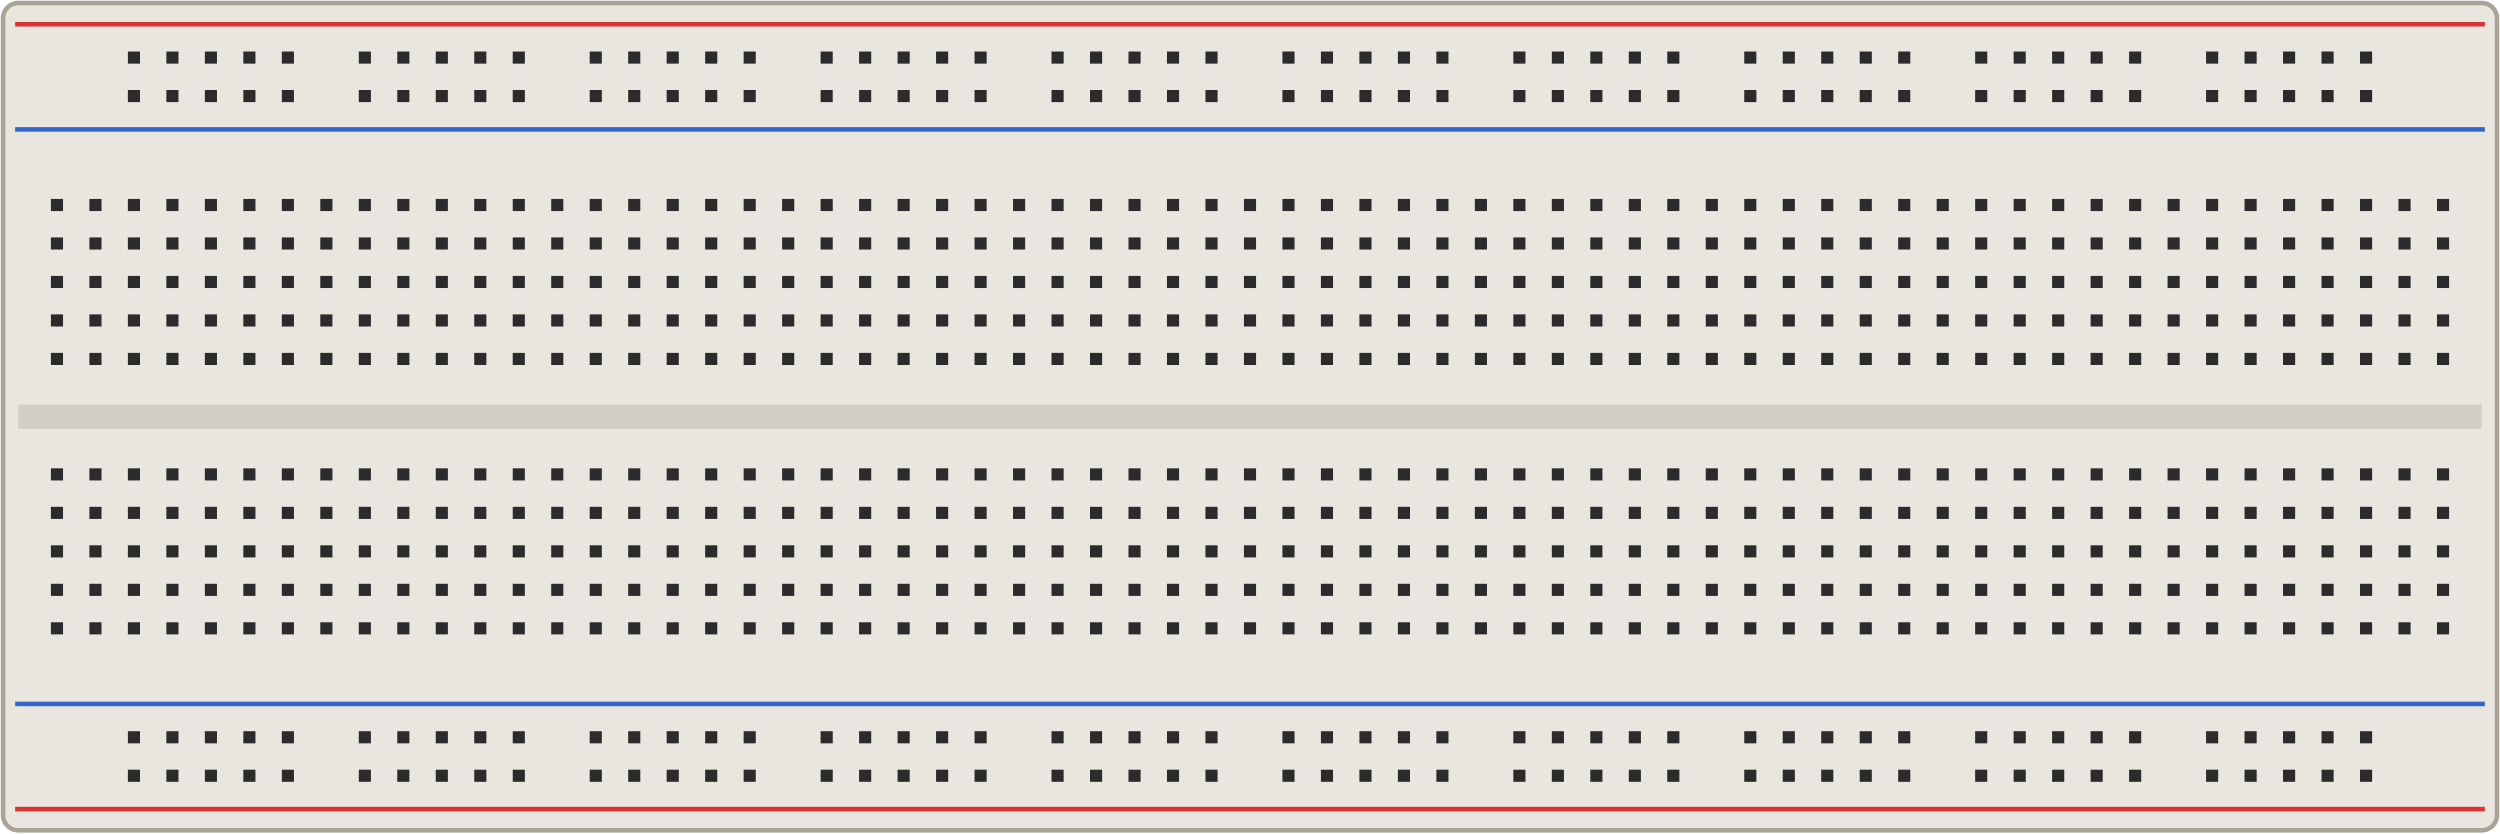
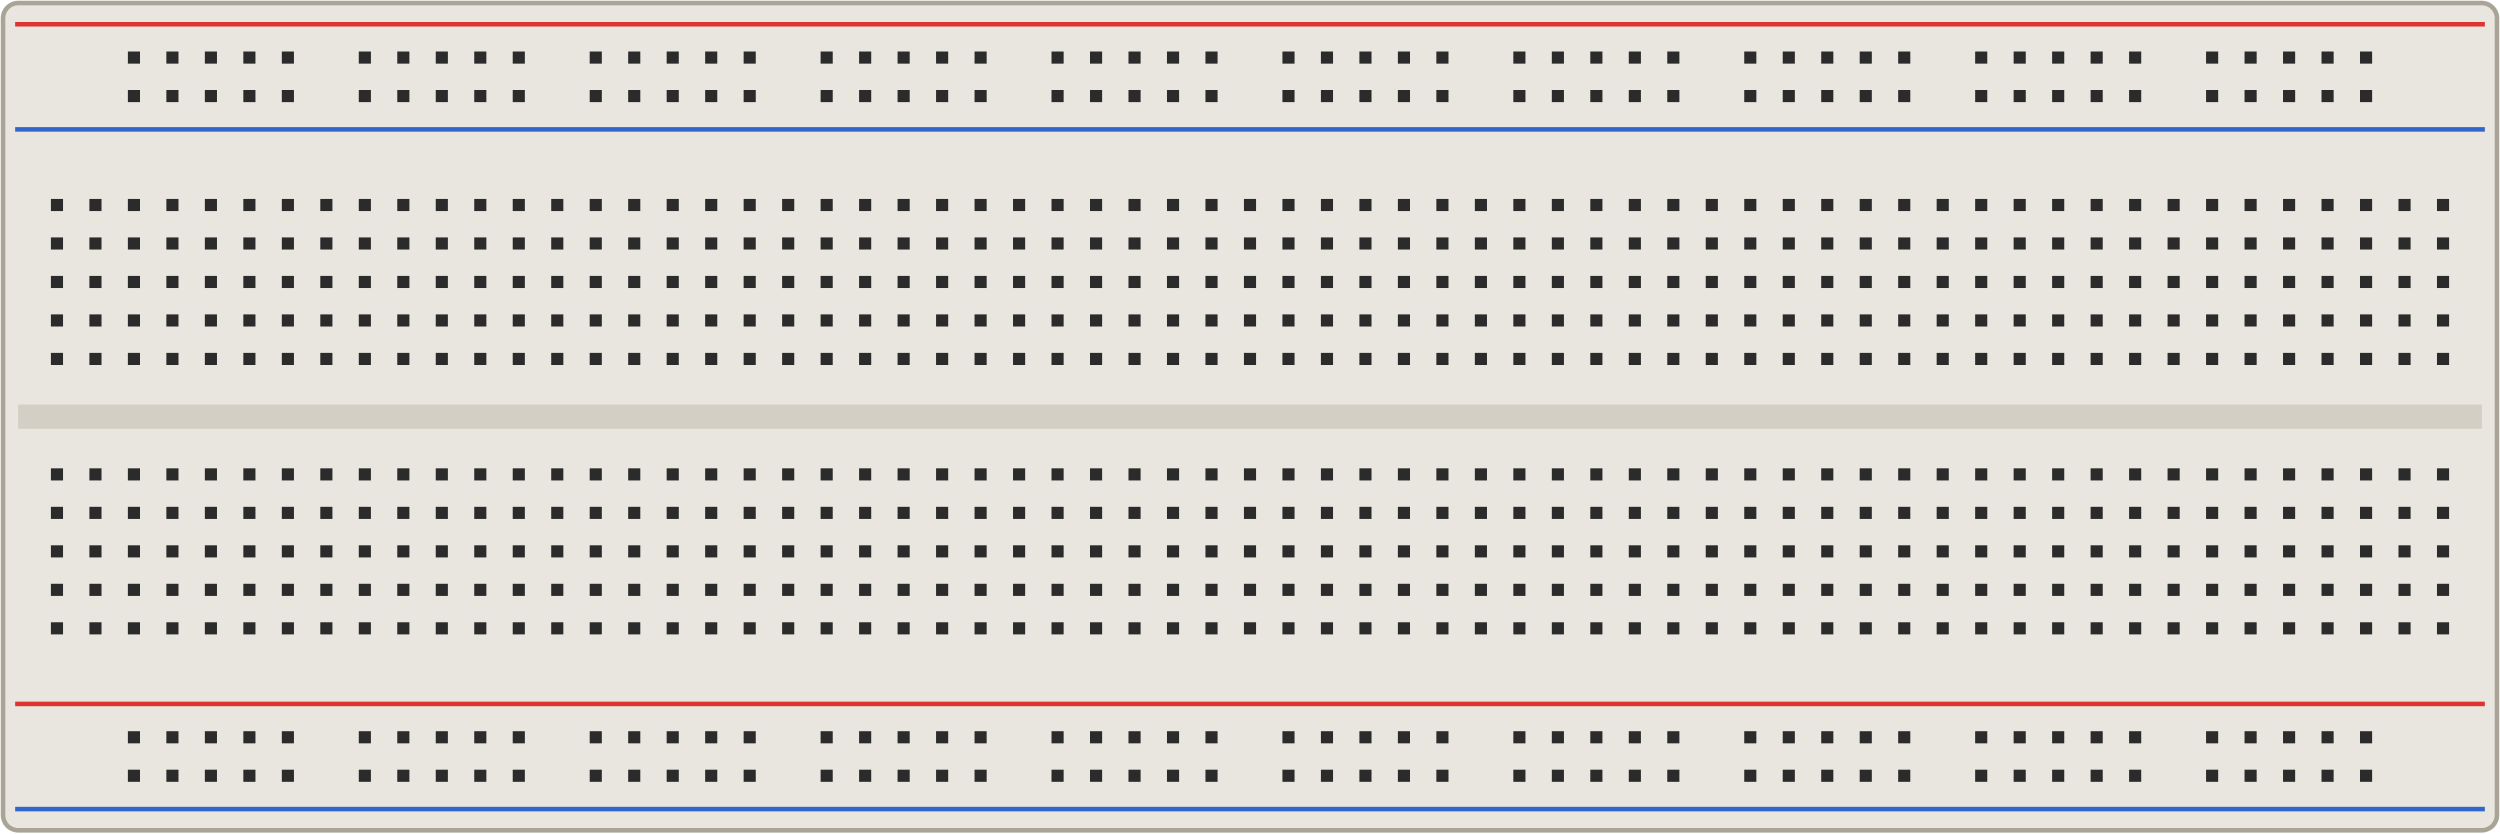
<svg xmlns="http://www.w3.org/2000/svg" width="1650" height="550" viewBox="0 0 1650 550">
  <rect x="2" y="2" width="1646" height="546" rx="10" fill="#e9e6df" stroke="#a9a496" stroke-width="3" />
  <rect x="12" y="267" width="1626" height="16" fill="#d3cfc4" />
-   <path d="M10 16H1640M10 534H1640" stroke="#d33" stroke-width="3" />
-   <path d="M10 85.4H1640M10 464.6H1640" stroke="#36c" stroke-width="3" />
+   <path d="M10 16H1640M10 464.6H1640" stroke="#d33" stroke-width="3" />
+   <path d="M10 85.4H1640M10 534H1640" stroke="#36c" stroke-width="3" />
  <path d="M33.6 131.3h8v8h-8zM33.6 156.7h8v8h-8zM33.6 182.1h8v8h-8zM33.6 207.5h8v8h-8zM33.6 232.9h8v8h-8zM33.6 309.1h8v8h-8zM33.6 334.5h8v8h-8zM33.6 359.9h8v8h-8zM33.6 385.3h8v8h-8zM33.6 410.7h8v8h-8zM59 131.3h8v8h-8zM59 156.7h8v8h-8zM59 182.1h8v8h-8zM59 207.5h8v8h-8zM59 232.9h8v8h-8zM59 309.1h8v8h-8zM59 334.5h8v8h-8zM59 359.9h8v8h-8zM59 385.3h8v8h-8zM59 410.7h8v8h-8zM84.4 131.3h8v8h-8zM84.4 156.7h8v8h-8zM84.4 182.1h8v8h-8zM84.4 207.5h8v8h-8zM84.4 232.9h8v8h-8zM84.4 309.1h8v8h-8zM84.4 334.5h8v8h-8zM84.4 359.9h8v8h-8zM84.4 385.3h8v8h-8zM84.4 410.7h8v8h-8zM109.8 131.3h8v8h-8zM109.8 156.7h8v8h-8zM109.8 182.1h8v8h-8zM109.8 207.5h8v8h-8zM109.8 232.9h8v8h-8zM109.8 309.1h8v8h-8zM109.8 334.5h8v8h-8zM109.8 359.9h8v8h-8zM109.8 385.3h8v8h-8zM109.8 410.7h8v8h-8zM135.2 131.3h8v8h-8zM135.2 156.7h8v8h-8zM135.2 182.1h8v8h-8zM135.2 207.5h8v8h-8zM135.2 232.9h8v8h-8zM135.2 309.1h8v8h-8zM135.2 334.5h8v8h-8zM135.2 359.9h8v8h-8zM135.2 385.3h8v8h-8zM135.2 410.7h8v8h-8zM160.6 131.3h8v8h-8zM160.6 156.7h8v8h-8zM160.6 182.1h8v8h-8zM160.6 207.5h8v8h-8zM160.6 232.9h8v8h-8zM160.6 309.1h8v8h-8zM160.6 334.5h8v8h-8zM160.6 359.9h8v8h-8zM160.6 385.3h8v8h-8zM160.6 410.7h8v8h-8zM186 131.3h8v8h-8zM186 156.7h8v8h-8zM186 182.1h8v8h-8zM186 207.5h8v8h-8zM186 232.9h8v8h-8zM186 309.1h8v8h-8zM186 334.5h8v8h-8zM186 359.9h8v8h-8zM186 385.3h8v8h-8zM186 410.7h8v8h-8zM211.4 131.3h8v8h-8zM211.4 156.7h8v8h-8zM211.4 182.1h8v8h-8zM211.4 207.5h8v8h-8zM211.4 232.9h8v8h-8zM211.4 309.1h8v8h-8zM211.4 334.5h8v8h-8zM211.4 359.9h8v8h-8zM211.4 385.3h8v8h-8zM211.4 410.7h8v8h-8zM236.8 131.3h8v8h-8zM236.8 156.7h8v8h-8zM236.8 182.1h8v8h-8zM236.8 207.5h8v8h-8zM236.8 232.9h8v8h-8zM236.8 309.1h8v8h-8zM236.8 334.5h8v8h-8zM236.8 359.9h8v8h-8zM236.8 385.3h8v8h-8zM236.8 410.7h8v8h-8zM262.2 131.3h8v8h-8zM262.2 156.7h8v8h-8zM262.2 182.1h8v8h-8zM262.2 207.5h8v8h-8zM262.2 232.9h8v8h-8zM262.2 309.1h8v8h-8zM262.2 334.5h8v8h-8zM262.2 359.9h8v8h-8zM262.2 385.3h8v8h-8zM262.2 410.7h8v8h-8zM287.6 131.3h8v8h-8zM287.6 156.7h8v8h-8zM287.6 182.1h8v8h-8zM287.6 207.5h8v8h-8zM287.6 232.9h8v8h-8zM287.6 309.1h8v8h-8zM287.6 334.5h8v8h-8zM287.6 359.9h8v8h-8zM287.6 385.3h8v8h-8zM287.6 410.7h8v8h-8zM313 131.3h8v8h-8zM313 156.7h8v8h-8zM313 182.1h8v8h-8zM313 207.5h8v8h-8zM313 232.9h8v8h-8zM313 309.1h8v8h-8zM313 334.5h8v8h-8zM313 359.9h8v8h-8zM313 385.3h8v8h-8zM313 410.7h8v8h-8zM338.4 131.3h8v8h-8zM338.4 156.7h8v8h-8zM338.4 182.1h8v8h-8zM338.4 207.5h8v8h-8zM338.4 232.9h8v8h-8zM338.4 309.1h8v8h-8zM338.4 334.5h8v8h-8zM338.4 359.9h8v8h-8zM338.4 385.3h8v8h-8zM338.4 410.7h8v8h-8zM363.8 131.3h8v8h-8zM363.8 156.7h8v8h-8zM363.8 182.1h8v8h-8zM363.8 207.5h8v8h-8zM363.8 232.9h8v8h-8zM363.8 309.1h8v8h-8zM363.8 334.5h8v8h-8zM363.8 359.9h8v8h-8zM363.8 385.3h8v8h-8zM363.8 410.7h8v8h-8zM389.2 131.3h8v8h-8zM389.2 156.7h8v8h-8zM389.2 182.1h8v8h-8zM389.2 207.5h8v8h-8zM389.2 232.9h8v8h-8zM389.2 309.1h8v8h-8zM389.2 334.5h8v8h-8zM389.2 359.9h8v8h-8zM389.2 385.3h8v8h-8zM389.2 410.7h8v8h-8zM414.6 131.3h8v8h-8zM414.6 156.7h8v8h-8zM414.6 182.1h8v8h-8zM414.6 207.5h8v8h-8zM414.6 232.9h8v8h-8zM414.6 309.1h8v8h-8zM414.6 334.5h8v8h-8zM414.6 359.9h8v8h-8zM414.6 385.3h8v8h-8zM414.6 410.7h8v8h-8zM440 131.3h8v8h-8zM440 156.7h8v8h-8zM440 182.1h8v8h-8zM440 207.5h8v8h-8zM440 232.9h8v8h-8zM440 309.1h8v8h-8zM440 334.5h8v8h-8zM440 359.9h8v8h-8zM440 385.3h8v8h-8zM440 410.7h8v8h-8zM465.4 131.3h8v8h-8zM465.4 156.7h8v8h-8zM465.4 182.1h8v8h-8zM465.4 207.5h8v8h-8zM465.4 232.9h8v8h-8zM465.4 309.1h8v8h-8zM465.4 334.5h8v8h-8zM465.4 359.9h8v8h-8zM465.4 385.3h8v8h-8zM465.4 410.7h8v8h-8zM490.8 131.3h8v8h-8zM490.8 156.7h8v8h-8zM490.8 182.1h8v8h-8zM490.8 207.5h8v8h-8zM490.8 232.9h8v8h-8zM490.8 309.1h8v8h-8zM490.8 334.5h8v8h-8zM490.8 359.9h8v8h-8zM490.8 385.3h8v8h-8zM490.8 410.7h8v8h-8zM516.2 131.3h8v8h-8zM516.2 156.7h8v8h-8zM516.2 182.1h8v8h-8zM516.2 207.5h8v8h-8zM516.2 232.9h8v8h-8zM516.2 309.1h8v8h-8zM516.2 334.5h8v8h-8zM516.2 359.9h8v8h-8zM516.2 385.3h8v8h-8zM516.2 410.7h8v8h-8zM541.6 131.3h8v8h-8zM541.6 156.7h8v8h-8zM541.6 182.1h8v8h-8zM541.6 207.5h8v8h-8zM541.6 232.9h8v8h-8zM541.6 309.1h8v8h-8zM541.6 334.5h8v8h-8zM541.6 359.9h8v8h-8zM541.6 385.3h8v8h-8zM541.6 410.7h8v8h-8zM567 131.3h8v8h-8zM567 156.7h8v8h-8zM567 182.1h8v8h-8zM567 207.5h8v8h-8zM567 232.9h8v8h-8zM567 309.1h8v8h-8zM567 334.5h8v8h-8zM567 359.9h8v8h-8zM567 385.3h8v8h-8zM567 410.7h8v8h-8zM592.4 131.3h8v8h-8zM592.4 156.7h8v8h-8zM592.4 182.1h8v8h-8zM592.4 207.5h8v8h-8zM592.4 232.9h8v8h-8zM592.4 309.1h8v8h-8zM592.4 334.5h8v8h-8zM592.4 359.9h8v8h-8zM592.4 385.3h8v8h-8zM592.4 410.7h8v8h-8zM617.8 131.3h8v8h-8zM617.8 156.7h8v8h-8zM617.8 182.1h8v8h-8zM617.8 207.5h8v8h-8zM617.8 232.9h8v8h-8zM617.8 309.1h8v8h-8zM617.8 334.5h8v8h-8zM617.8 359.9h8v8h-8zM617.8 385.3h8v8h-8zM617.8 410.7h8v8h-8zM643.2 131.3h8v8h-8zM643.2 156.7h8v8h-8zM643.2 182.1h8v8h-8zM643.2 207.5h8v8h-8zM643.2 232.9h8v8h-8zM643.2 309.1h8v8h-8zM643.2 334.5h8v8h-8zM643.2 359.9h8v8h-8zM643.2 385.3h8v8h-8zM643.2 410.7h8v8h-8zM668.6 131.3h8v8h-8zM668.6 156.7h8v8h-8zM668.6 182.1h8v8h-8zM668.6 207.5h8v8h-8zM668.6 232.9h8v8h-8zM668.6 309.1h8v8h-8zM668.6 334.5h8v8h-8zM668.6 359.9h8v8h-8zM668.6 385.3h8v8h-8zM668.6 410.7h8v8h-8zM694 131.3h8v8h-8zM694 156.7h8v8h-8zM694 182.1h8v8h-8zM694 207.5h8v8h-8zM694 232.9h8v8h-8zM694 309.1h8v8h-8zM694 334.5h8v8h-8zM694 359.9h8v8h-8zM694 385.3h8v8h-8zM694 410.7h8v8h-8zM719.4 131.3h8v8h-8zM719.4 156.7h8v8h-8zM719.4 182.1h8v8h-8zM719.4 207.5h8v8h-8zM719.4 232.9h8v8h-8zM719.4 309.1h8v8h-8zM719.4 334.5h8v8h-8zM719.4 359.9h8v8h-8zM719.4 385.3h8v8h-8zM719.4 410.7h8v8h-8zM744.8 131.3h8v8h-8zM744.8 156.7h8v8h-8zM744.8 182.1h8v8h-8zM744.8 207.5h8v8h-8zM744.8 232.9h8v8h-8zM744.8 309.1h8v8h-8zM744.8 334.5h8v8h-8zM744.8 359.9h8v8h-8zM744.8 385.3h8v8h-8zM744.8 410.7h8v8h-8zM770.2 131.3h8v8h-8zM770.2 156.7h8v8h-8zM770.2 182.1h8v8h-8zM770.2 207.5h8v8h-8zM770.2 232.9h8v8h-8zM770.2 309.1h8v8h-8zM770.2 334.5h8v8h-8zM770.2 359.9h8v8h-8zM770.2 385.3h8v8h-8zM770.2 410.7h8v8h-8zM795.6 131.3h8v8h-8zM795.6 156.7h8v8h-8zM795.6 182.1h8v8h-8zM795.6 207.5h8v8h-8zM795.6 232.9h8v8h-8zM795.6 309.1h8v8h-8zM795.6 334.5h8v8h-8zM795.6 359.9h8v8h-8zM795.6 385.3h8v8h-8zM795.6 410.7h8v8h-8zM821 131.3h8v8h-8zM821 156.7h8v8h-8zM821 182.1h8v8h-8zM821 207.5h8v8h-8zM821 232.9h8v8h-8zM821 309.1h8v8h-8zM821 334.5h8v8h-8zM821 359.9h8v8h-8zM821 385.3h8v8h-8zM821 410.7h8v8h-8zM846.4 131.3h8v8h-8zM846.4 156.7h8v8h-8zM846.4 182.1h8v8h-8zM846.4 207.5h8v8h-8zM846.4 232.9h8v8h-8zM846.4 309.1h8v8h-8zM846.4 334.5h8v8h-8zM846.4 359.9h8v8h-8zM846.4 385.3h8v8h-8zM846.4 410.7h8v8h-8zM871.8 131.3h8v8h-8zM871.8 156.7h8v8h-8zM871.8 182.1h8v8h-8zM871.8 207.5h8v8h-8zM871.8 232.9h8v8h-8zM871.8 309.1h8v8h-8zM871.8 334.5h8v8h-8zM871.8 359.9h8v8h-8zM871.8 385.3h8v8h-8zM871.8 410.7h8v8h-8zM897.2 131.3h8v8h-8zM897.2 156.7h8v8h-8zM897.2 182.1h8v8h-8zM897.2 207.5h8v8h-8zM897.2 232.9h8v8h-8zM897.2 309.1h8v8h-8zM897.2 334.5h8v8h-8zM897.2 359.9h8v8h-8zM897.2 385.3h8v8h-8zM897.2 410.7h8v8h-8zM922.6 131.3h8v8h-8zM922.6 156.7h8v8h-8zM922.6 182.1h8v8h-8zM922.6 207.5h8v8h-8zM922.6 232.9h8v8h-8zM922.6 309.1h8v8h-8zM922.6 334.5h8v8h-8zM922.6 359.9h8v8h-8zM922.6 385.3h8v8h-8zM922.6 410.7h8v8h-8zM948 131.3h8v8h-8zM948 156.7h8v8h-8zM948 182.1h8v8h-8zM948 207.5h8v8h-8zM948 232.9h8v8h-8zM948 309.1h8v8h-8zM948 334.5h8v8h-8zM948 359.9h8v8h-8zM948 385.3h8v8h-8zM948 410.7h8v8h-8zM973.4 131.3h8v8h-8zM973.4 156.7h8v8h-8zM973.4 182.1h8v8h-8zM973.4 207.5h8v8h-8zM973.4 232.9h8v8h-8zM973.4 309.1h8v8h-8zM973.4 334.5h8v8h-8zM973.4 359.9h8v8h-8zM973.4 385.3h8v8h-8zM973.4 410.7h8v8h-8zM998.8 131.3h8v8h-8zM998.8 156.7h8v8h-8zM998.8 182.1h8v8h-8zM998.8 207.5h8v8h-8zM998.8 232.9h8v8h-8zM998.8 309.1h8v8h-8zM998.8 334.5h8v8h-8zM998.8 359.9h8v8h-8zM998.8 385.3h8v8h-8zM998.8 410.7h8v8h-8zM1024.2 131.3h8v8h-8zM1024.2 156.7h8v8h-8zM1024.2 182.1h8v8h-8zM1024.2 207.5h8v8h-8zM1024.2 232.9h8v8h-8zM1024.2 309.1h8v8h-8zM1024.2 334.5h8v8h-8zM1024.2 359.9h8v8h-8zM1024.2 385.3h8v8h-8zM1024.2 410.7h8v8h-8zM1049.6 131.3h8v8h-8zM1049.6 156.7h8v8h-8zM1049.6 182.1h8v8h-8zM1049.6 207.5h8v8h-8zM1049.6 232.9h8v8h-8zM1049.6 309.1h8v8h-8zM1049.6 334.5h8v8h-8zM1049.6 359.9h8v8h-8zM1049.6 385.3h8v8h-8zM1049.6 410.7h8v8h-8zM1075 131.3h8v8h-8zM1075 156.7h8v8h-8zM1075 182.1h8v8h-8zM1075 207.5h8v8h-8zM1075 232.9h8v8h-8zM1075 309.1h8v8h-8zM1075 334.5h8v8h-8zM1075 359.9h8v8h-8zM1075 385.3h8v8h-8zM1075 410.7h8v8h-8zM1100.4 131.3h8v8h-8zM1100.4 156.7h8v8h-8zM1100.4 182.1h8v8h-8zM1100.4 207.5h8v8h-8zM1100.4 232.9h8v8h-8zM1100.4 309.1h8v8h-8zM1100.4 334.5h8v8h-8zM1100.4 359.9h8v8h-8zM1100.4 385.3h8v8h-8zM1100.4 410.7h8v8h-8zM1125.8 131.3h8v8h-8zM1125.8 156.7h8v8h-8zM1125.8 182.1h8v8h-8zM1125.8 207.5h8v8h-8zM1125.8 232.9h8v8h-8zM1125.8 309.1h8v8h-8zM1125.8 334.5h8v8h-8zM1125.8 359.9h8v8h-8zM1125.8 385.3h8v8h-8zM1125.8 410.7h8v8h-8zM1151.2 131.3h8v8h-8zM1151.2 156.7h8v8h-8zM1151.2 182.1h8v8h-8zM1151.2 207.5h8v8h-8zM1151.2 232.9h8v8h-8zM1151.2 309.1h8v8h-8zM1151.2 334.5h8v8h-8zM1151.2 359.9h8v8h-8zM1151.2 385.3h8v8h-8zM1151.2 410.7h8v8h-8zM1176.6 131.3h8v8h-8zM1176.6 156.7h8v8h-8zM1176.6 182.1h8v8h-8zM1176.6 207.5h8v8h-8zM1176.6 232.9h8v8h-8zM1176.6 309.1h8v8h-8zM1176.6 334.5h8v8h-8zM1176.6 359.9h8v8h-8zM1176.6 385.3h8v8h-8zM1176.6 410.7h8v8h-8zM1202 131.3h8v8h-8zM1202 156.7h8v8h-8zM1202 182.1h8v8h-8zM1202 207.5h8v8h-8zM1202 232.9h8v8h-8zM1202 309.1h8v8h-8zM1202 334.5h8v8h-8zM1202 359.9h8v8h-8zM1202 385.3h8v8h-8zM1202 410.7h8v8h-8zM1227.4 131.3h8v8h-8zM1227.4 156.7h8v8h-8zM1227.4 182.1h8v8h-8zM1227.4 207.5h8v8h-8zM1227.4 232.9h8v8h-8zM1227.4 309.1h8v8h-8zM1227.4 334.5h8v8h-8zM1227.4 359.9h8v8h-8zM1227.4 385.3h8v8h-8zM1227.4 410.7h8v8h-8zM1252.8 131.3h8v8h-8zM1252.8 156.7h8v8h-8zM1252.8 182.1h8v8h-8zM1252.8 207.5h8v8h-8zM1252.8 232.9h8v8h-8zM1252.8 309.1h8v8h-8zM1252.8 334.5h8v8h-8zM1252.8 359.9h8v8h-8zM1252.8 385.3h8v8h-8zM1252.8 410.7h8v8h-8zM1278.2 131.3h8v8h-8zM1278.2 156.7h8v8h-8zM1278.2 182.1h8v8h-8zM1278.2 207.5h8v8h-8zM1278.2 232.9h8v8h-8zM1278.2 309.1h8v8h-8zM1278.2 334.5h8v8h-8zM1278.2 359.9h8v8h-8zM1278.2 385.3h8v8h-8zM1278.2 410.7h8v8h-8zM1303.6 131.3h8v8h-8zM1303.6 156.7h8v8h-8zM1303.6 182.1h8v8h-8zM1303.6 207.5h8v8h-8zM1303.6 232.9h8v8h-8zM1303.6 309.1h8v8h-8zM1303.6 334.5h8v8h-8zM1303.6 359.9h8v8h-8zM1303.6 385.3h8v8h-8zM1303.6 410.7h8v8h-8zM1329 131.3h8v8h-8zM1329 156.7h8v8h-8zM1329 182.1h8v8h-8zM1329 207.5h8v8h-8zM1329 232.9h8v8h-8zM1329 309.1h8v8h-8zM1329 334.5h8v8h-8zM1329 359.9h8v8h-8zM1329 385.3h8v8h-8zM1329 410.7h8v8h-8zM1354.4 131.3h8v8h-8zM1354.4 156.7h8v8h-8zM1354.4 182.1h8v8h-8zM1354.4 207.5h8v8h-8zM1354.4 232.9h8v8h-8zM1354.4 309.1h8v8h-8zM1354.4 334.5h8v8h-8zM1354.4 359.9h8v8h-8zM1354.4 385.3h8v8h-8zM1354.4 410.7h8v8h-8zM1379.8 131.3h8v8h-8zM1379.8 156.7h8v8h-8zM1379.8 182.1h8v8h-8zM1379.8 207.5h8v8h-8zM1379.8 232.9h8v8h-8zM1379.8 309.1h8v8h-8zM1379.8 334.5h8v8h-8zM1379.8 359.9h8v8h-8zM1379.8 385.3h8v8h-8zM1379.8 410.7h8v8h-8zM1405.2 131.3h8v8h-8zM1405.2 156.7h8v8h-8zM1405.2 182.1h8v8h-8zM1405.2 207.5h8v8h-8zM1405.2 232.9h8v8h-8zM1405.2 309.1h8v8h-8zM1405.2 334.5h8v8h-8zM1405.2 359.9h8v8h-8zM1405.2 385.3h8v8h-8zM1405.2 410.7h8v8h-8zM1430.6 131.3h8v8h-8zM1430.6 156.7h8v8h-8zM1430.6 182.1h8v8h-8zM1430.6 207.5h8v8h-8zM1430.6 232.9h8v8h-8zM1430.6 309.1h8v8h-8zM1430.6 334.5h8v8h-8zM1430.6 359.9h8v8h-8zM1430.6 385.3h8v8h-8zM1430.6 410.7h8v8h-8zM1456 131.3h8v8h-8zM1456 156.7h8v8h-8zM1456 182.1h8v8h-8zM1456 207.5h8v8h-8zM1456 232.9h8v8h-8zM1456 309.1h8v8h-8zM1456 334.5h8v8h-8zM1456 359.9h8v8h-8zM1456 385.3h8v8h-8zM1456 410.7h8v8h-8zM1481.4 131.3h8v8h-8zM1481.4 156.7h8v8h-8zM1481.4 182.1h8v8h-8zM1481.4 207.5h8v8h-8zM1481.4 232.9h8v8h-8zM1481.4 309.1h8v8h-8zM1481.4 334.5h8v8h-8zM1481.4 359.9h8v8h-8zM1481.4 385.3h8v8h-8zM1481.4 410.7h8v8h-8zM1506.8 131.3h8v8h-8zM1506.8 156.7h8v8h-8zM1506.8 182.1h8v8h-8zM1506.8 207.5h8v8h-8zM1506.8 232.9h8v8h-8zM1506.8 309.1h8v8h-8zM1506.8 334.5h8v8h-8zM1506.8 359.9h8v8h-8zM1506.8 385.3h8v8h-8zM1506.8 410.7h8v8h-8zM1532.2 131.3h8v8h-8zM1532.2 156.7h8v8h-8zM1532.2 182.1h8v8h-8zM1532.2 207.5h8v8h-8zM1532.2 232.9h8v8h-8zM1532.2 309.1h8v8h-8zM1532.2 334.5h8v8h-8zM1532.2 359.9h8v8h-8zM1532.2 385.3h8v8h-8zM1532.2 410.7h8v8h-8zM1557.6 131.3h8v8h-8zM1557.6 156.7h8v8h-8zM1557.6 182.1h8v8h-8zM1557.6 207.5h8v8h-8zM1557.6 232.9h8v8h-8zM1557.6 309.1h8v8h-8zM1557.6 334.5h8v8h-8zM1557.6 359.9h8v8h-8zM1557.6 385.3h8v8h-8zM1557.6 410.7h8v8h-8zM1583 131.3h8v8h-8zM1583 156.7h8v8h-8zM1583 182.1h8v8h-8zM1583 207.5h8v8h-8zM1583 232.9h8v8h-8zM1583 309.1h8v8h-8zM1583 334.5h8v8h-8zM1583 359.9h8v8h-8zM1583 385.3h8v8h-8zM1583 410.7h8v8h-8zM1608.4 131.3h8v8h-8zM1608.4 156.7h8v8h-8zM1608.4 182.1h8v8h-8zM1608.4 207.5h8v8h-8zM1608.4 232.9h8v8h-8zM1608.4 309.1h8v8h-8zM1608.4 334.5h8v8h-8zM1608.4 359.9h8v8h-8zM1608.4 385.3h8v8h-8zM1608.4 410.7h8v8h-8zM84.4 34h8v8h-8zM109.8 34h8v8h-8zM135.2 34h8v8h-8zM160.6 34h8v8h-8zM186 34h8v8h-8zM236.8 34h8v8h-8zM262.2 34h8v8h-8zM287.6 34h8v8h-8zM313 34h8v8h-8zM338.4 34h8v8h-8zM389.2 34h8v8h-8zM414.6 34h8v8h-8zM440 34h8v8h-8zM465.4 34h8v8h-8zM490.8 34h8v8h-8zM541.6 34h8v8h-8zM567 34h8v8h-8zM592.4 34h8v8h-8zM617.8 34h8v8h-8zM643.2 34h8v8h-8zM694 34h8v8h-8zM719.4 34h8v8h-8zM744.8 34h8v8h-8zM770.2 34h8v8h-8zM795.6 34h8v8h-8zM846.4 34h8v8h-8zM871.8 34h8v8h-8zM897.2 34h8v8h-8zM922.6 34h8v8h-8zM948 34h8v8h-8zM998.8 34h8v8h-8zM1024.2 34h8v8h-8zM1049.6 34h8v8h-8zM1075 34h8v8h-8zM1100.4 34h8v8h-8zM1151.2 34h8v8h-8zM1176.6 34h8v8h-8zM1202 34h8v8h-8zM1227.4 34h8v8h-8zM1252.8 34h8v8h-8zM1303.6 34h8v8h-8zM1329 34h8v8h-8zM1354.4 34h8v8h-8zM1379.8 34h8v8h-8zM1405.2 34h8v8h-8zM1456 34h8v8h-8zM1481.4 34h8v8h-8zM1506.8 34h8v8h-8zM1532.2 34h8v8h-8zM1557.6 34h8v8h-8zM84.4 59.4h8v8h-8zM109.8 59.4h8v8h-8zM135.2 59.4h8v8h-8zM160.6 59.4h8v8h-8zM186 59.4h8v8h-8zM236.8 59.4h8v8h-8zM262.2 59.4h8v8h-8zM287.6 59.4h8v8h-8zM313 59.4h8v8h-8zM338.4 59.4h8v8h-8zM389.2 59.4h8v8h-8zM414.6 59.4h8v8h-8zM440 59.4h8v8h-8zM465.4 59.4h8v8h-8zM490.8 59.4h8v8h-8zM541.6 59.4h8v8h-8zM567 59.4h8v8h-8zM592.4 59.4h8v8h-8zM617.8 59.4h8v8h-8zM643.2 59.4h8v8h-8zM694 59.4h8v8h-8zM719.4 59.4h8v8h-8zM744.8 59.4h8v8h-8zM770.2 59.4h8v8h-8zM795.6 59.4h8v8h-8zM846.4 59.4h8v8h-8zM871.8 59.4h8v8h-8zM897.2 59.4h8v8h-8zM922.6 59.4h8v8h-8zM948 59.4h8v8h-8zM998.8 59.4h8v8h-8zM1024.2 59.4h8v8h-8zM1049.6 59.4h8v8h-8zM1075 59.4h8v8h-8zM1100.4 59.4h8v8h-8zM1151.2 59.4h8v8h-8zM1176.6 59.4h8v8h-8zM1202 59.4h8v8h-8zM1227.4 59.4h8v8h-8zM1252.8 59.4h8v8h-8zM1303.6 59.4h8v8h-8zM1329 59.4h8v8h-8zM1354.4 59.4h8v8h-8zM1379.8 59.4h8v8h-8zM1405.2 59.4h8v8h-8zM1456 59.4h8v8h-8zM1481.4 59.4h8v8h-8zM1506.8 59.4h8v8h-8zM1532.2 59.4h8v8h-8zM1557.6 59.4h8v8h-8zM84.4 482.6h8v8h-8zM109.8 482.6h8v8h-8zM135.2 482.6h8v8h-8zM160.6 482.6h8v8h-8zM186 482.6h8v8h-8zM236.8 482.6h8v8h-8zM262.2 482.6h8v8h-8zM287.6 482.6h8v8h-8zM313 482.6h8v8h-8zM338.4 482.6h8v8h-8zM389.2 482.6h8v8h-8zM414.6 482.6h8v8h-8zM440 482.6h8v8h-8zM465.4 482.6h8v8h-8zM490.8 482.6h8v8h-8zM541.6 482.6h8v8h-8zM567 482.6h8v8h-8zM592.4 482.6h8v8h-8zM617.8 482.6h8v8h-8zM643.2 482.6h8v8h-8zM694 482.6h8v8h-8zM719.4 482.6h8v8h-8zM744.8 482.6h8v8h-8zM770.2 482.6h8v8h-8zM795.6 482.6h8v8h-8zM846.4 482.6h8v8h-8zM871.8 482.6h8v8h-8zM897.2 482.6h8v8h-8zM922.6 482.6h8v8h-8zM948 482.6h8v8h-8zM998.8 482.6h8v8h-8zM1024.2 482.6h8v8h-8zM1049.6 482.6h8v8h-8zM1075 482.6h8v8h-8zM1100.4 482.6h8v8h-8zM1151.2 482.6h8v8h-8zM1176.6 482.6h8v8h-8zM1202 482.6h8v8h-8zM1227.4 482.6h8v8h-8zM1252.8 482.6h8v8h-8zM1303.6 482.6h8v8h-8zM1329 482.6h8v8h-8zM1354.4 482.6h8v8h-8zM1379.8 482.6h8v8h-8zM1405.2 482.6h8v8h-8zM1456 482.6h8v8h-8zM1481.4 482.6h8v8h-8zM1506.8 482.6h8v8h-8zM1532.2 482.6h8v8h-8zM1557.6 482.6h8v8h-8zM84.4 508h8v8h-8zM109.8 508h8v8h-8zM135.2 508h8v8h-8zM160.6 508h8v8h-8zM186 508h8v8h-8zM236.8 508h8v8h-8zM262.2 508h8v8h-8zM287.6 508h8v8h-8zM313 508h8v8h-8zM338.4 508h8v8h-8zM389.2 508h8v8h-8zM414.6 508h8v8h-8zM440 508h8v8h-8zM465.4 508h8v8h-8zM490.8 508h8v8h-8zM541.6 508h8v8h-8zM567 508h8v8h-8zM592.4 508h8v8h-8zM617.8 508h8v8h-8zM643.2 508h8v8h-8zM694 508h8v8h-8zM719.4 508h8v8h-8zM744.8 508h8v8h-8zM770.2 508h8v8h-8zM795.6 508h8v8h-8zM846.4 508h8v8h-8zM871.8 508h8v8h-8zM897.2 508h8v8h-8zM922.6 508h8v8h-8zM948 508h8v8h-8zM998.8 508h8v8h-8zM1024.2 508h8v8h-8zM1049.6 508h8v8h-8zM1075 508h8v8h-8zM1100.4 508h8v8h-8zM1151.2 508h8v8h-8zM1176.6 508h8v8h-8zM1202 508h8v8h-8zM1227.4 508h8v8h-8zM1252.8 508h8v8h-8zM1303.6 508h8v8h-8zM1329 508h8v8h-8zM1354.4 508h8v8h-8zM1379.8 508h8v8h-8zM1405.2 508h8v8h-8zM1456 508h8v8h-8zM1481.4 508h8v8h-8zM1506.8 508h8v8h-8zM1532.2 508h8v8h-8zM1557.6 508h8v8h-8z" fill="#2b2b2b" />
</svg>
